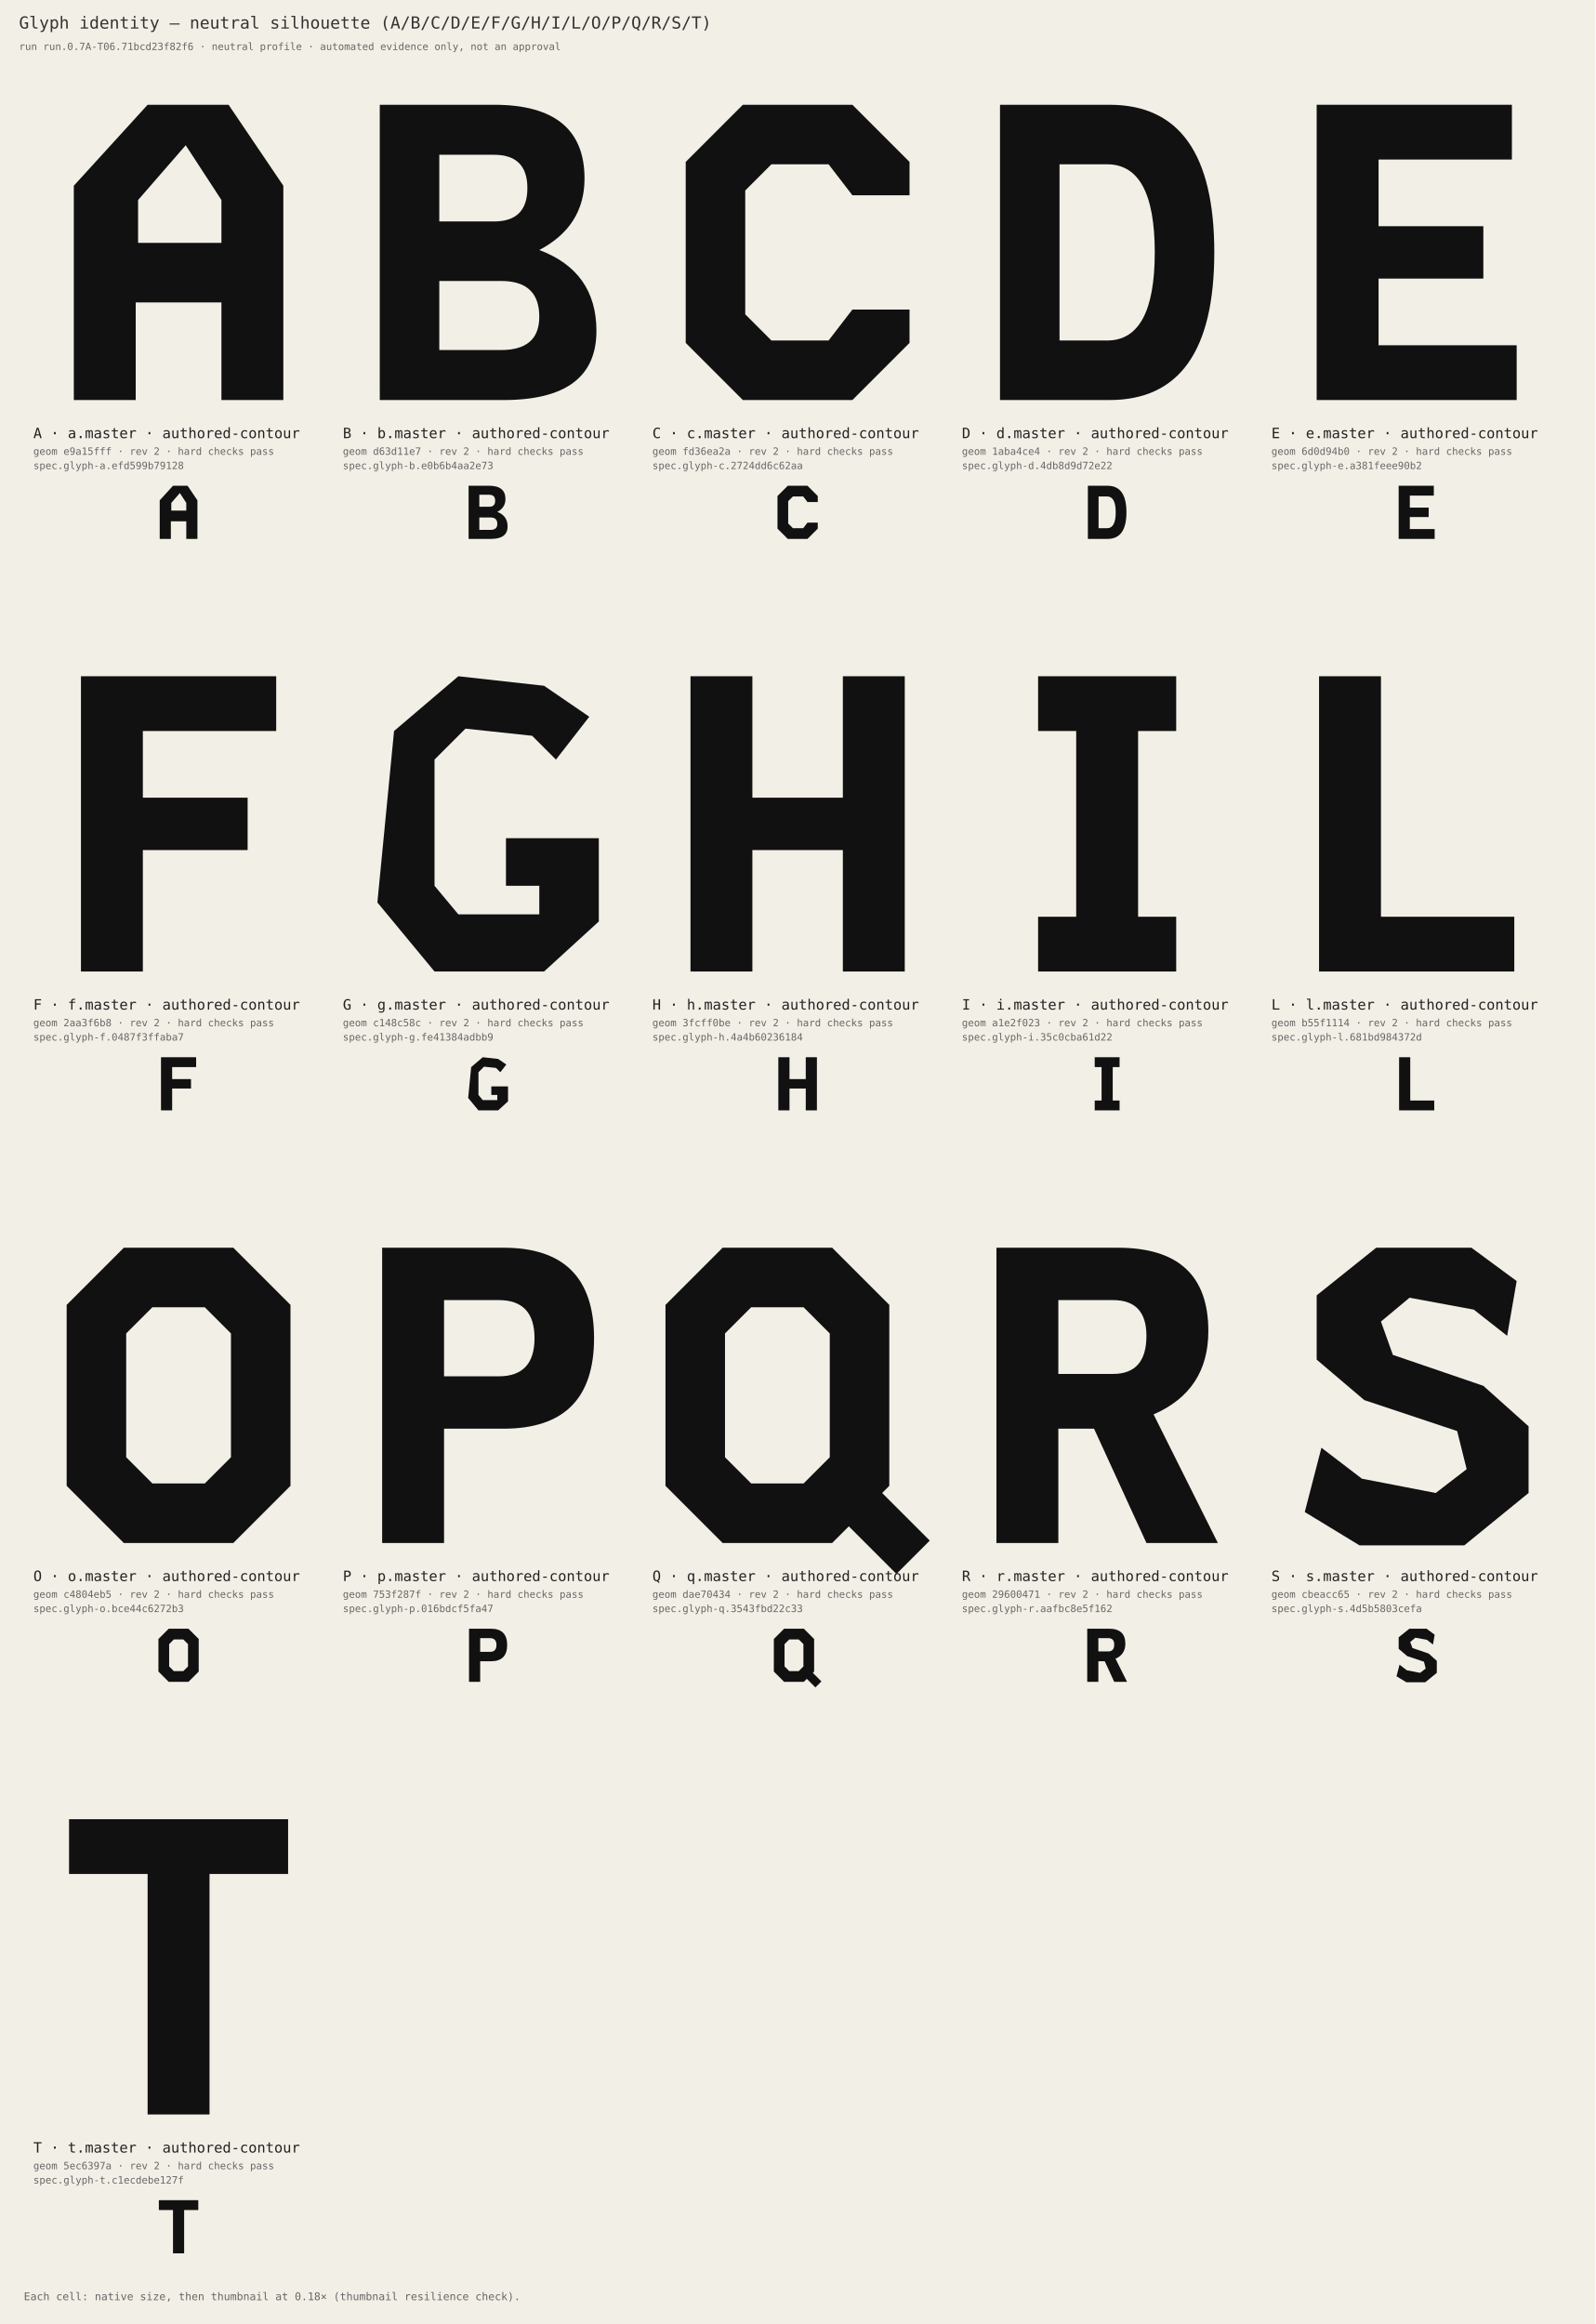
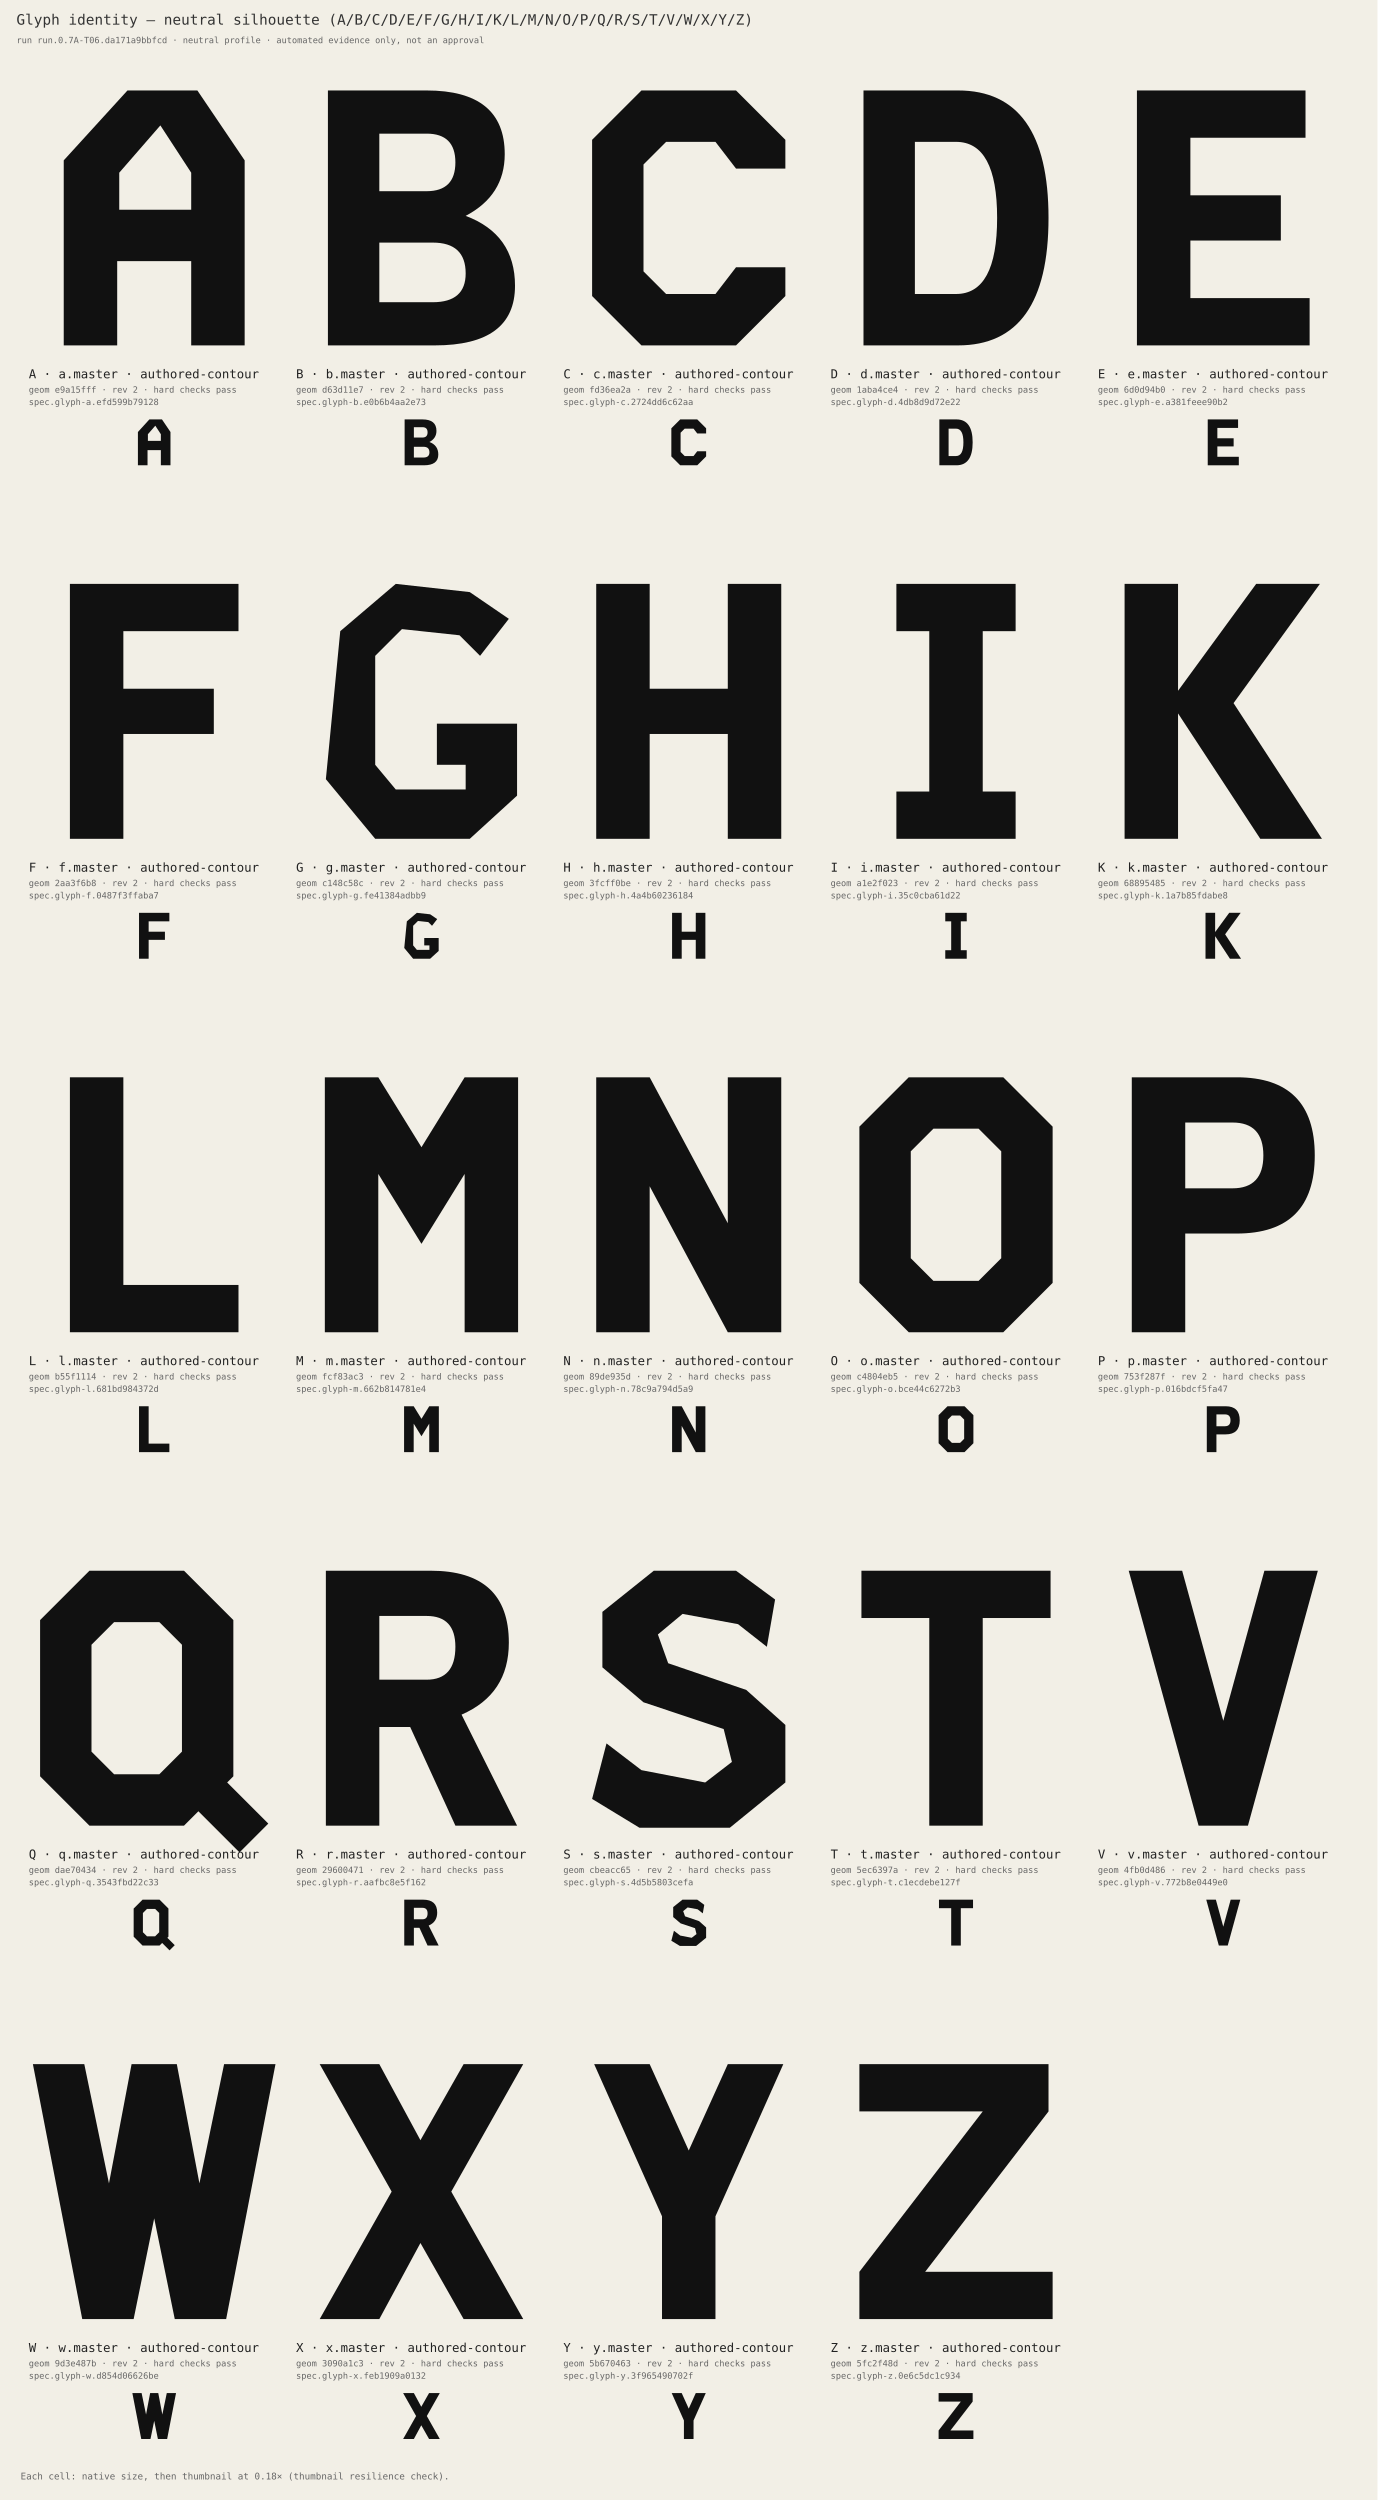
- <svg xmlns="http://www.w3.org/2000/svg" viewBox="0 0 670 976" width="1340" height="1952" font-family="monospace" data-run-id="run.0.7A-T06.71bcd23f82f6" data-plate-renderer="proof-plates/1.0.0">
-   <rect x="0" y="0" width="670" height="976" fill="#f2efe6" />
-   <text x="8" y="12" font-size="7" fill="#333">Glyph identity — neutral silhouette (A/B/C/D/E/F/G/H/I/L/O/P/Q/R/S/T)</text>
-   <text x="8" y="21" font-size="4.2" fill="#666">run run.0.7A-T06.71bcd23f82f6 · neutral profile · automated evidence only, not an approval</text>
+ <svg xmlns="http://www.w3.org/2000/svg" viewBox="0 0 670 1216" width="1340" height="2432" font-family="monospace" data-run-id="run.0.7A-T06.da171a9bbfcd" data-plate-renderer="proof-plates/1.0.0">
+   <rect x="0" y="0" width="670" height="1216" fill="#f2efe6" />
+   <text x="8" y="12" font-size="7" fill="#333">Glyph identity — neutral silhouette (A/B/C/D/E/F/G/H/I/K/L/M/N/O/P/Q/R/S/T/V/W/X/Y/Z)</text>
+   <text x="8" y="21" font-size="4.2" fill="#666">run run.0.7A-T06.da171a9bbfcd · neutral profile · automated evidence only, not an approval</text>
  <g data-specimen-id="spec.glyph-a.efd599b79128">
    <g data-slot="0" data-status="rendered" transform="translate(23 36) scale(1)">
      <g data-glyph-id="latin.upper.A" data-variant-id="a.master" data-revision="2" data-geometry-hash="e9a15fff589da30bf08c490a9a6896087201eff34876c50f6705cea3101ceb97">
        <path data-role="fill" data-contour-id="glyph.A.contour.outer" d="M8 132 L8 42 L39 8 L73 8 L96 42 L96 132 L70 132 L70 91 L34 91 L34 132 Z M35 66 L70 66 L70 48 L55 25 L35 48 Z" fill="#111111" fill-rule="evenodd" />
      </g>
    </g>
    <text x="14" y="184" font-size="6" fill="#222">A · a.master · authored-contour</text>
    <text x="14" y="191" font-size="4.2" fill="#666">geom e9a15fff · rev 2 · hard checks pass</text>
    <text x="14" y="197" font-size="4.2" fill="#666">spec.glyph-a.efd599b79128</text>
    <g data-slot="0" data-status="rendered" transform="translate(65.64 202.56) scale(0.18)">
      <g data-glyph-id="latin.upper.A" data-variant-id="a.master" data-revision="2" data-geometry-hash="e9a15fff589da30bf08c490a9a6896087201eff34876c50f6705cea3101ceb97">
        <path data-role="fill" data-contour-id="glyph.A.contour.outer" d="M8 132 L8 42 L39 8 L73 8 L96 42 L96 132 L70 132 L70 91 L34 91 L34 132 Z M35 66 L70 66 L70 48 L55 25 L35 48 Z" fill="#111111" fill-rule="evenodd" />
      </g>
    </g>
  </g>
  <g data-specimen-id="spec.glyph-b.e0b6b4aa2e73">
    <g data-slot="0" data-status="rendered" transform="translate(149.5 36) scale(1)">
      <g data-glyph-id="latin.upper.B" data-variant-id="b.master" data-revision="2" data-geometry-hash="d63d11e73aba8a950b7cee49d4389879afcf2baaad795ef0d6b37f1bc1801a0f">
        <path data-role="fill" data-contour-id="glyph.B.contour.outer" d="M10 8 L58 8 Q96 8 96 39 Q96 59 77 69 Q101 78 101 103 Q101 132 62 132 L10 132 Z M35 29 L35 57 L58 57 Q72 57 72 43 Q72 29 58 29 Z M35 82 L35 111 L61 111 Q77 111 77 97 Q77 82 61 82 Z" fill="#111111" fill-rule="evenodd" />
      </g>
    </g>
    <text x="144" y="184" font-size="6" fill="#222">B · b.master · authored-contour</text>
    <text x="144" y="191" font-size="4.2" fill="#666">geom d63d11e7 · rev 2 · hard checks pass</text>
    <text x="144" y="197" font-size="4.2" fill="#666">spec.glyph-b.e0b6b4aa2e73</text>
    <g data-slot="0" data-status="rendered" transform="translate(195.01 202.56) scale(0.18)">
      <g data-glyph-id="latin.upper.B" data-variant-id="b.master" data-revision="2" data-geometry-hash="d63d11e73aba8a950b7cee49d4389879afcf2baaad795ef0d6b37f1bc1801a0f">
        <path data-role="fill" data-contour-id="glyph.B.contour.outer" d="M10 8 L58 8 Q96 8 96 39 Q96 59 77 69 Q101 78 101 103 Q101 132 62 132 L10 132 Z M35 29 L35 57 L58 57 Q72 57 72 43 Q72 29 58 29 Z M35 82 L35 111 L61 111 Q77 111 77 97 Q77 82 61 82 Z" fill="#111111" fill-rule="evenodd" />
      </g>
    </g>
  </g>
  <g data-specimen-id="spec.glyph-c.2724dd6c62aa">
    <g data-slot="0" data-status="rendered" transform="translate(282 36) scale(1)">
      <g data-glyph-id="latin.upper.C" data-variant-id="c.master" data-revision="2" data-geometry-hash="fd36ea2ab51992ef5f00cf0626795ffeb3a92ea8d0a70c1f54f6e09839ca00f1">
        <path data-role="fill" data-contour-id="glyph.C.contour.outer" d="M30 8 L76 8 L100 32 L100 46 L76 46 L66 33 L42 33 L31 44 L31 96 L42 107 L66 107 L76 94 L100 94 L100 108 L76 132 L30 132 L6 108 L6 32 Z" fill="#111111" fill-rule="evenodd" />
      </g>
    </g>
    <text x="274" y="184" font-size="6" fill="#222">C · c.master · authored-contour</text>
    <text x="274" y="191" font-size="4.2" fill="#666">geom fd36ea2a · rev 2 · hard checks pass</text>
    <text x="274" y="197" font-size="4.2" fill="#666">spec.glyph-c.2724dd6c62aa</text>
    <g data-slot="0" data-status="rendered" transform="translate(325.46 202.56) scale(0.18)">
      <g data-glyph-id="latin.upper.C" data-variant-id="c.master" data-revision="2" data-geometry-hash="fd36ea2ab51992ef5f00cf0626795ffeb3a92ea8d0a70c1f54f6e09839ca00f1">
        <path data-role="fill" data-contour-id="glyph.C.contour.outer" d="M30 8 L76 8 L100 32 L100 46 L76 46 L66 33 L42 33 L31 44 L31 96 L42 107 L66 107 L76 94 L100 94 L100 108 L76 132 L30 132 L6 108 L6 32 Z" fill="#111111" fill-rule="evenodd" />
      </g>
    </g>
  </g>
  <g data-specimen-id="spec.glyph-d.4db8d9d72e22">
    <g data-slot="0" data-status="rendered" transform="translate(410 36) scale(1)">
      <g data-glyph-id="latin.upper.D" data-variant-id="d.master" data-revision="2" data-geometry-hash="1aba4ce4d17869e06ecf85ac2443faad24d6acdfa7a10637f7523fb4429d299a">
        <path data-role="fill" data-contour-id="glyph.D.contour.outer" d="M10 8 L56 8 Q100 8 100 70 Q100 132 56 132 L10 132 Z M35 33 L35 107 L55 107 Q75 107 75 70 Q75 33 55 33 Z" fill="#111111" fill-rule="evenodd" />
      </g>
    </g>
    <text x="404" y="184" font-size="6" fill="#222">D · d.master · authored-contour</text>
    <text x="404" y="191" font-size="4.2" fill="#666">geom 1aba4ce4 · rev 2 · hard checks pass</text>
    <text x="404" y="197" font-size="4.2" fill="#666">spec.glyph-d.4db8d9d72e22</text>
    <g data-slot="0" data-status="rendered" transform="translate(455.1 202.56) scale(0.18)">
      <g data-glyph-id="latin.upper.D" data-variant-id="d.master" data-revision="2" data-geometry-hash="1aba4ce4d17869e06ecf85ac2443faad24d6acdfa7a10637f7523fb4429d299a">
        <path data-role="fill" data-contour-id="glyph.D.contour.outer" d="M10 8 L56 8 Q100 8 100 70 Q100 132 56 132 L10 132 Z M35 33 L35 107 L55 107 Q75 107 75 70 Q75 33 55 33 Z" fill="#111111" fill-rule="evenodd" />
      </g>
    </g>
  </g>
  <g data-specimen-id="spec.glyph-e.a381feee90b2">
    <g data-slot="0" data-status="rendered" transform="translate(543 36) scale(1)">
      <g data-glyph-id="latin.upper.E" data-variant-id="e.master" data-revision="2" data-geometry-hash="6d0d94b025a2920a1c89d32d161168d5e01111af569e910b56cae4ec5c0bf388">
        <path data-role="fill" data-contour-id="glyph.E.contour.outer" d="M10 132 L10 8 L92 8 L92 31 L36 31 L36 59 L80 59 L80 81 L36 81 L36 109 L94 109 L94 132 Z" fill="#111111" fill-rule="evenodd" />
      </g>
    </g>
    <text x="534" y="184" font-size="6" fill="#222">E · e.master · authored-contour</text>
    <text x="534" y="191" font-size="4.2" fill="#666">geom 6d0d94b0 · rev 2 · hard checks pass</text>
    <text x="534" y="197" font-size="4.2" fill="#666">spec.glyph-e.a381feee90b2</text>
    <g data-slot="0" data-status="rendered" transform="translate(585.64 202.56) scale(0.18)">
      <g data-glyph-id="latin.upper.E" data-variant-id="e.master" data-revision="2" data-geometry-hash="6d0d94b025a2920a1c89d32d161168d5e01111af569e910b56cae4ec5c0bf388">
        <path data-role="fill" data-contour-id="glyph.E.contour.outer" d="M10 132 L10 8 L92 8 L92 31 L36 31 L36 59 L80 59 L80 81 L36 81 L36 109 L94 109 L94 132 Z" fill="#111111" fill-rule="evenodd" />
      </g>
    </g>
  </g>
  <g data-specimen-id="spec.glyph-f.0487f3ffaba7">
    <g data-slot="0" data-status="rendered" transform="translate(24 276) scale(1)">
      <g data-glyph-id="latin.upper.F" data-variant-id="f.master" data-revision="2" data-geometry-hash="2aa3f6b88ba4851158c2b1f50530d025f84727cf89fff69691e7e0a3da876fc1">
        <path data-role="fill" data-contour-id="glyph.F.contour.outer" d="M10 132 L10 8 L92 8 L92 31 L36 31 L36 59 L80 59 L80 81 L36 81 L36 132 Z" fill="#111111" fill-rule="evenodd" />
      </g>
    </g>
    <text x="14" y="424" font-size="6" fill="#222">F · f.master · authored-contour</text>
    <text x="14" y="431" font-size="4.2" fill="#666">geom 2aa3f6b8 · rev 2 · hard checks pass</text>
    <text x="14" y="437" font-size="4.2" fill="#666">spec.glyph-f.0487f3ffaba7</text>
    <g data-slot="0" data-status="rendered" transform="translate(65.82 442.56) scale(0.18)">
      <g data-glyph-id="latin.upper.F" data-variant-id="f.master" data-revision="2" data-geometry-hash="2aa3f6b88ba4851158c2b1f50530d025f84727cf89fff69691e7e0a3da876fc1">
        <path data-role="fill" data-contour-id="glyph.F.contour.outer" d="M10 132 L10 8 L92 8 L92 31 L36 31 L36 59 L80 59 L80 81 L36 81 L36 132 Z" fill="#111111" fill-rule="evenodd" />
      </g>
    </g>
  </g>
  <g data-specimen-id="spec.glyph-g.fe41384adbb9">
    <g data-slot="0" data-status="rendered" transform="translate(153.5 276) scale(1)">
      <g data-glyph-id="latin.upper.G" data-variant-id="g.master" data-revision="2" data-geometry-hash="c148c58c1f4e599ca2e7b932e7bff9838fcbf1dbbadf4f4c810fe02469d3f6ae">
        <path data-role="fill" data-contour-id="glyph.G.contour.outer" d="M94 25 L80 43 L70 33 L42 30 L29 43 L29 96 L39 108 L73 108 L73 96 L59 96 L59 76 L98 76 L98 111 L75 132 L29 132 L5 103 L12 31 L39 8 L75 12 Z" fill="#111111" fill-rule="evenodd" />
      </g>
    </g>
    <text x="144" y="424" font-size="6" fill="#222">G · g.master · authored-contour</text>
    <text x="144" y="431" font-size="4.2" fill="#666">geom c148c58c · rev 2 · hard checks pass</text>
    <text x="144" y="437" font-size="4.2" fill="#666">spec.glyph-g.fe41384adbb9</text>
    <g data-slot="0" data-status="rendered" transform="translate(195.73 442.56) scale(0.18)">
      <g data-glyph-id="latin.upper.G" data-variant-id="g.master" data-revision="2" data-geometry-hash="c148c58c1f4e599ca2e7b932e7bff9838fcbf1dbbadf4f4c810fe02469d3f6ae">
        <path data-role="fill" data-contour-id="glyph.G.contour.outer" d="M94 25 L80 43 L70 33 L42 30 L29 43 L29 96 L39 108 L73 108 L73 96 L59 96 L59 76 L98 76 L98 111 L75 132 L29 132 L5 103 L12 31 L39 8 L75 12 Z" fill="#111111" fill-rule="evenodd" />
      </g>
    </g>
  </g>
  <g data-specimen-id="spec.glyph-h.4a4b60236184">
    <g data-slot="0" data-status="rendered" transform="translate(280 276) scale(1)">
      <g data-glyph-id="latin.upper.H" data-variant-id="h.master" data-revision="2" data-geometry-hash="3fcff0be501ee919a502812d79d4775b558186c87611dfe4f8f2a7a56d270db1">
        <path data-role="fill" data-contour-id="glyph.H.contour.outer" d="M10 132 L10 8 L36 8 L36 59 L74 59 L74 8 L100 8 L100 132 L74 132 L74 81 L36 81 L36 132 Z" fill="#111111" fill-rule="evenodd" />
      </g>
    </g>
    <text x="274" y="424" font-size="6" fill="#222">H · h.master · authored-contour</text>
    <text x="274" y="431" font-size="4.2" fill="#666">geom 3fcff0be · rev 2 · hard checks pass</text>
    <text x="274" y="437" font-size="4.2" fill="#666">spec.glyph-h.4a4b60236184</text>
    <g data-slot="0" data-status="rendered" transform="translate(325.1 442.56) scale(0.18)">
      <g data-glyph-id="latin.upper.H" data-variant-id="h.master" data-revision="2" data-geometry-hash="3fcff0be501ee919a502812d79d4775b558186c87611dfe4f8f2a7a56d270db1">
        <path data-role="fill" data-contour-id="glyph.H.contour.outer" d="M10 132 L10 8 L36 8 L36 59 L74 59 L74 8 L100 8 L100 132 L74 132 L74 81 L36 81 L36 132 Z" fill="#111111" fill-rule="evenodd" />
      </g>
    </g>
  </g>
  <g data-specimen-id="spec.glyph-i.35c0cba61d22">
    <g data-slot="0" data-status="rendered" transform="translate(422 276) scale(1)">
      <g data-glyph-id="latin.upper.I" data-variant-id="i.master" data-revision="2" data-geometry-hash="a1e2f023a3a0a814bd364ed2ee8c9a9885c852d60998f178e50d4e78f6e5dc57">
        <path data-role="fill" data-contour-id="glyph.I.contour.outer" d="M14 8 L72 8 L72 31 L56 31 L56 109 L72 109 L72 132 L14 132 L14 109 L30 109 L30 31 L14 31 Z" fill="#111111" fill-rule="evenodd" />
      </g>
    </g>
    <text x="404" y="424" font-size="6" fill="#222">I · i.master · authored-contour</text>
    <text x="404" y="431" font-size="4.2" fill="#666">geom a1e2f023 · rev 2 · hard checks pass</text>
    <text x="404" y="437" font-size="4.2" fill="#666">spec.glyph-i.35c0cba61d22</text>
    <g data-slot="0" data-status="rendered" transform="translate(457.26 442.56) scale(0.18)">
      <g data-glyph-id="latin.upper.I" data-variant-id="i.master" data-revision="2" data-geometry-hash="a1e2f023a3a0a814bd364ed2ee8c9a9885c852d60998f178e50d4e78f6e5dc57">
        <path data-role="fill" data-contour-id="glyph.I.contour.outer" d="M14 8 L72 8 L72 31 L56 31 L56 109 L72 109 L72 132 L14 132 L14 109 L30 109 L30 31 L14 31 Z" fill="#111111" fill-rule="evenodd" />
      </g>
    </g>
  </g>
+   <g data-specimen-id="spec.glyph-k.1a7b85fdabe8">
+     <g data-slot="0" data-status="rendered" transform="translate(537 276) scale(1)">
+       <g data-glyph-id="latin.upper.K" data-variant-id="k.master" data-revision="2" data-geometry-hash="68895485b99cb7de706fec34abb2a6fd1e57825761e6c84568fe507e5c51d27a">
+         <path data-role="fill" data-contour-id="glyph.K.contour.outer" d="M10 8 L36 8 L36 60 L74 8 L105 8 L63 66 L106 132 L76 132 L36 71 L36 132 L10 132 Z" fill="#111111" fill-rule="evenodd" />
+       </g>
+     </g>
+     <text x="534" y="424" font-size="6" fill="#222">K · k.master · authored-contour</text>
+     <text x="534" y="431" font-size="4.2" fill="#666">geom 68895485 · rev 2 · hard checks pass</text>
+     <text x="534" y="437" font-size="4.2" fill="#666">spec.glyph-k.1a7b85fdabe8</text>
+     <g data-slot="0" data-status="rendered" transform="translate(584.56 442.56) scale(0.18)">
+       <g data-glyph-id="latin.upper.K" data-variant-id="k.master" data-revision="2" data-geometry-hash="68895485b99cb7de706fec34abb2a6fd1e57825761e6c84568fe507e5c51d27a">
+         <path data-role="fill" data-contour-id="glyph.K.contour.outer" d="M10 8 L36 8 L36 60 L74 8 L105 8 L63 66 L106 132 L76 132 L36 71 L36 132 L10 132 Z" fill="#111111" fill-rule="evenodd" />
+       </g>
+     </g>
+   </g>
  <g data-specimen-id="spec.glyph-l.681bd984372d">
-     <g data-slot="0" data-status="rendered" transform="translate(544 276) scale(1)">
+     <g data-slot="0" data-status="rendered" transform="translate(24 516) scale(1)">
      <g data-glyph-id="latin.upper.L" data-variant-id="l.master" data-revision="2" data-geometry-hash="b55f11141b7c8c84452ab4513e1e6a52692a6ffeab2295a223c373ffa165e6c2">
        <path data-role="fill" data-contour-id="glyph.L.contour.outer" d="M10 132 L10 8 L36 8 L36 109 L92 109 L92 132 Z" fill="#111111" fill-rule="evenodd" />
      </g>
    </g>
-     <text x="534" y="424" font-size="6" fill="#222">L · l.master · authored-contour</text>
-     <text x="534" y="431" font-size="4.2" fill="#666">geom b55f1114 · rev 2 · hard checks pass</text>
-     <text x="534" y="437" font-size="4.2" fill="#666">spec.glyph-l.681bd984372d</text>
-     <g data-slot="0" data-status="rendered" transform="translate(585.82 442.56) scale(0.18)">
+     <text x="14" y="664" font-size="6" fill="#222">L · l.master · authored-contour</text>
+     <text x="14" y="671" font-size="4.2" fill="#666">geom b55f1114 · rev 2 · hard checks pass</text>
+     <text x="14" y="677" font-size="4.2" fill="#666">spec.glyph-l.681bd984372d</text>
+     <g data-slot="0" data-status="rendered" transform="translate(65.82 682.56) scale(0.18)">
      <g data-glyph-id="latin.upper.L" data-variant-id="l.master" data-revision="2" data-geometry-hash="b55f11141b7c8c84452ab4513e1e6a52692a6ffeab2295a223c373ffa165e6c2">
        <path data-role="fill" data-contour-id="glyph.L.contour.outer" d="M10 132 L10 8 L36 8 L36 109 L92 109 L92 132 Z" fill="#111111" fill-rule="evenodd" />
      </g>
    </g>
  </g>
+   <g data-specimen-id="spec.glyph-m.662b814781e4">
+     <g data-slot="0" data-status="rendered" transform="translate(148 516) scale(1)">
+       <g data-glyph-id="latin.upper.M" data-variant-id="m.master" data-revision="2" data-geometry-hash="fcf83ac3fc8c511fad5901ad8fbe27281f3d5bb8428f53c49ed03524fbfc9040">
+         <path data-role="fill" data-contour-id="glyph.M.contour.outer" d="M10 132 L10 8 L36 8 L57 42 L78 8 L104 8 L104 132 L78 132 L78 55 L57 89 L36 55 L36 132 Z" fill="#111111" fill-rule="evenodd" />
+       </g>
+     </g>
+     <text x="144" y="664" font-size="6" fill="#222">M · m.master · authored-contour</text>
+     <text x="144" y="671" font-size="4.2" fill="#666">geom fcf83ac3 · rev 2 · hard checks pass</text>
+     <text x="144" y="677" font-size="4.2" fill="#666">spec.glyph-m.662b814781e4</text>
+     <g data-slot="0" data-status="rendered" transform="translate(194.74 682.56) scale(0.18)">
+       <g data-glyph-id="latin.upper.M" data-variant-id="m.master" data-revision="2" data-geometry-hash="fcf83ac3fc8c511fad5901ad8fbe27281f3d5bb8428f53c49ed03524fbfc9040">
+         <path data-role="fill" data-contour-id="glyph.M.contour.outer" d="M10 132 L10 8 L36 8 L57 42 L78 8 L104 8 L104 132 L78 132 L78 55 L57 89 L36 55 L36 132 Z" fill="#111111" fill-rule="evenodd" />
+       </g>
+     </g>
+   </g>
+   <g data-specimen-id="spec.glyph-n.78c9a794d5a9">
+     <g data-slot="0" data-status="rendered" transform="translate(280 516) scale(1)">
+       <g data-glyph-id="latin.upper.N" data-variant-id="n.master" data-revision="2" data-geometry-hash="89de935df103460348c3e8b328231be933335e85c547658b651e3b43a7e9ef75">
+         <path data-role="fill" data-contour-id="glyph.N.contour.outer" d="M10 132 L10 8 L36 8 L74 79 L74 8 L100 8 L100 132 L74 132 L36 61 L36 132 Z" fill="#111111" fill-rule="evenodd" />
+       </g>
+     </g>
+     <text x="274" y="664" font-size="6" fill="#222">N · n.master · authored-contour</text>
+     <text x="274" y="671" font-size="4.2" fill="#666">geom 89de935d · rev 2 · hard checks pass</text>
+     <text x="274" y="677" font-size="4.2" fill="#666">spec.glyph-n.78c9a794d5a9</text>
+     <g data-slot="0" data-status="rendered" transform="translate(325.1 682.56) scale(0.18)">
+       <g data-glyph-id="latin.upper.N" data-variant-id="n.master" data-revision="2" data-geometry-hash="89de935df103460348c3e8b328231be933335e85c547658b651e3b43a7e9ef75">
+         <path data-role="fill" data-contour-id="glyph.N.contour.outer" d="M10 132 L10 8 L36 8 L74 79 L74 8 L100 8 L100 132 L74 132 L36 61 L36 132 Z" fill="#111111" fill-rule="evenodd" />
+       </g>
+     </g>
+   </g>
  <g data-specimen-id="spec.glyph-o.bce44c6272b3">
-     <g data-slot="0" data-status="rendered" transform="translate(22 516) scale(1)">
+     <g data-slot="0" data-status="rendered" transform="translate(412 516) scale(1)">
      <g data-glyph-id="latin.upper.O" data-variant-id="o.master" data-revision="2" data-geometry-hash="c4804eb56ee64be9f4f3f1b4f71e24d07e436b2d49e7423f574af9228787f152">
        <path data-role="fill" data-contour-id="glyph.O.contour.outer" d="M30 8 L76 8 L100 32 L100 108 L76 132 L30 132 L6 108 L6 32 Z M42 33 L31 44 L31 96 L42 107 L64 107 L75 96 L75 44 L64 33 Z" fill="#111111" fill-rule="evenodd" />
      </g>
    </g>
-     <text x="14" y="664" font-size="6" fill="#222">O · o.master · authored-contour</text>
-     <text x="14" y="671" font-size="4.2" fill="#666">geom c4804eb5 · rev 2 · hard checks pass</text>
-     <text x="14" y="677" font-size="4.2" fill="#666">spec.glyph-o.bce44c6272b3</text>
-     <g data-slot="0" data-status="rendered" transform="translate(65.46 682.56) scale(0.18)">
+     <text x="404" y="664" font-size="6" fill="#222">O · o.master · authored-contour</text>
+     <text x="404" y="671" font-size="4.2" fill="#666">geom c4804eb5 · rev 2 · hard checks pass</text>
+     <text x="404" y="677" font-size="4.2" fill="#666">spec.glyph-o.bce44c6272b3</text>
+     <g data-slot="0" data-status="rendered" transform="translate(455.46 682.56) scale(0.18)">
      <g data-glyph-id="latin.upper.O" data-variant-id="o.master" data-revision="2" data-geometry-hash="c4804eb56ee64be9f4f3f1b4f71e24d07e436b2d49e7423f574af9228787f152">
        <path data-role="fill" data-contour-id="glyph.O.contour.outer" d="M30 8 L76 8 L100 32 L100 108 L76 132 L30 132 L6 108 L6 32 Z M42 33 L31 44 L31 96 L42 107 L64 107 L75 96 L75 44 L64 33 Z" fill="#111111" fill-rule="evenodd" />
      </g>
    </g>
  </g>
  <g data-specimen-id="spec.glyph-p.016bdcf5fa47">
-     <g data-slot="0" data-status="rendered" transform="translate(150.5 516) scale(1)">
+     <g data-slot="0" data-status="rendered" transform="translate(540.5 516) scale(1)">
      <g data-glyph-id="latin.upper.P" data-variant-id="p.master" data-revision="2" data-geometry-hash="753f287f9270677db68718e67d3be4bc75694ef7ad2592c36336bf508211d486">
        <path data-role="fill" data-contour-id="glyph.P.contour.outer" d="M10 132 L10 8 L61 8 Q99 8 99 46 Q99 84 61 84 L36 84 L36 132 Z M36 30 L36 62 L59 62 Q74 62 74 46 Q74 30 59 30 Z" fill="#111111" fill-rule="evenodd" />
      </g>
    </g>
-     <text x="144" y="664" font-size="6" fill="#222">P · p.master · authored-contour</text>
-     <text x="144" y="671" font-size="4.2" fill="#666">geom 753f287f · rev 2 · hard checks pass</text>
-     <text x="144" y="677" font-size="4.2" fill="#666">spec.glyph-p.016bdcf5fa47</text>
-     <g data-slot="0" data-status="rendered" transform="translate(195.19 682.56) scale(0.18)">
+     <text x="534" y="664" font-size="6" fill="#222">P · p.master · authored-contour</text>
+     <text x="534" y="671" font-size="4.2" fill="#666">geom 753f287f · rev 2 · hard checks pass</text>
+     <text x="534" y="677" font-size="4.2" fill="#666">spec.glyph-p.016bdcf5fa47</text>
+     <g data-slot="0" data-status="rendered" transform="translate(585.19 682.56) scale(0.18)">
      <g data-glyph-id="latin.upper.P" data-variant-id="p.master" data-revision="2" data-geometry-hash="753f287f9270677db68718e67d3be4bc75694ef7ad2592c36336bf508211d486">
        <path data-role="fill" data-contour-id="glyph.P.contour.outer" d="M10 132 L10 8 L61 8 Q99 8 99 46 Q99 84 61 84 L36 84 L36 132 Z M36 30 L36 62 L59 62 Q74 62 74 46 Q74 30 59 30 Z" fill="#111111" fill-rule="evenodd" />
      </g>
    </g>
  </g>
  <g data-specimen-id="spec.glyph-q.3543fbd22c33">
-     <g data-slot="0" data-status="rendered" transform="translate(273.5 516) scale(1)">
+     <g data-slot="0" data-status="rendered" transform="translate(13.5 756) scale(1)">
      <g data-glyph-id="latin.upper.Q" data-variant-id="q.master" data-revision="2" data-geometry-hash="dae7043438d8ff42ba896c54d2698fbd0b29a1cb5450f88d44052ed33a7a1257">
        <path data-role="fill" data-contour-id="glyph.Q.contour.outer" d="M30 8 L76 8 L100 32 L100 108 L97 111 L117 131 L103 145 L83 125 L76 132 L30 132 L6 108 L6 32 Z M42 33 L31 44 L31 96 L42 107 L64 107 L75 96 L75 44 L64 33 Z" fill="#111111" fill-rule="evenodd" />
      </g>
    </g>
-     <text x="274" y="664" font-size="6" fill="#222">Q · q.master · authored-contour</text>
-     <text x="274" y="671" font-size="4.2" fill="#666">geom dae70434 · rev 2 · hard checks pass</text>
-     <text x="274" y="677" font-size="4.2" fill="#666">spec.glyph-q.3543fbd22c33</text>
-     <g data-slot="0" data-status="rendered" transform="translate(323.93 682.56) scale(0.18)">
+     <text x="14" y="904" font-size="6" fill="#222">Q · q.master · authored-contour</text>
+     <text x="14" y="911" font-size="4.2" fill="#666">geom dae70434 · rev 2 · hard checks pass</text>
+     <text x="14" y="917" font-size="4.2" fill="#666">spec.glyph-q.3543fbd22c33</text>
+     <g data-slot="0" data-status="rendered" transform="translate(63.93 922.56) scale(0.18)">
      <g data-glyph-id="latin.upper.Q" data-variant-id="q.master" data-revision="2" data-geometry-hash="dae7043438d8ff42ba896c54d2698fbd0b29a1cb5450f88d44052ed33a7a1257">
        <path data-role="fill" data-contour-id="glyph.Q.contour.outer" d="M30 8 L76 8 L100 32 L100 108 L97 111 L117 131 L103 145 L83 125 L76 132 L30 132 L6 108 L6 32 Z M42 33 L31 44 L31 96 L42 107 L64 107 L75 96 L75 44 L64 33 Z" fill="#111111" fill-rule="evenodd" />
      </g>
    </g>
  </g>
  <g data-specimen-id="spec.glyph-r.aafbc8e5f162">
-     <g data-slot="0" data-status="rendered" transform="translate(408.5 516) scale(1)">
+     <g data-slot="0" data-status="rendered" transform="translate(148.5 756) scale(1)">
      <g data-glyph-id="latin.upper.R" data-variant-id="r.master" data-revision="2" data-geometry-hash="296004717abcb1189d0fe08b15a21e778f335b5213ee9a52cf070d03a511d47d">
        <path data-role="fill" data-contour-id="glyph.R.contour.outer" d="M10 132 L10 8 L61 8 Q99 8 99 43 Q99 68 76 78 L103 132 L73 132 L51 84 L36 84 L36 132 Z M36 30 L36 61 L59 61 Q73 61 73 45 Q73 30 59 30 Z" fill="#111111" fill-rule="evenodd" />
      </g>
    </g>
-     <text x="404" y="664" font-size="6" fill="#222">R · r.master · authored-contour</text>
-     <text x="404" y="671" font-size="4.2" fill="#666">geom 29600471 · rev 2 · hard checks pass</text>
-     <text x="404" y="677" font-size="4.2" fill="#666">spec.glyph-r.aafbc8e5f162</text>
-     <g data-slot="0" data-status="rendered" transform="translate(454.83 682.56) scale(0.18)">
+     <text x="144" y="904" font-size="6" fill="#222">R · r.master · authored-contour</text>
+     <text x="144" y="911" font-size="4.2" fill="#666">geom 29600471 · rev 2 · hard checks pass</text>
+     <text x="144" y="917" font-size="4.2" fill="#666">spec.glyph-r.aafbc8e5f162</text>
+     <g data-slot="0" data-status="rendered" transform="translate(194.83 922.56) scale(0.18)">
      <g data-glyph-id="latin.upper.R" data-variant-id="r.master" data-revision="2" data-geometry-hash="296004717abcb1189d0fe08b15a21e778f335b5213ee9a52cf070d03a511d47d">
        <path data-role="fill" data-contour-id="glyph.R.contour.outer" d="M10 132 L10 8 L61 8 Q99 8 99 43 Q99 68 76 78 L103 132 L73 132 L51 84 L36 84 L36 132 Z M36 30 L36 61 L59 61 Q73 61 73 45 Q73 30 59 30 Z" fill="#111111" fill-rule="evenodd" />
      </g>
    </g>
  </g>
  <g data-specimen-id="spec.glyph-s.4d5b5803cefa">
-     <g data-slot="0" data-status="rendered" transform="translate(543 516) scale(1)">
+     <g data-slot="0" data-status="rendered" transform="translate(283 756) scale(1)">
      <g data-glyph-id="latin.upper.S" data-variant-id="s.master" data-revision="2" data-geometry-hash="cbeacc65e147b242a1ee01903cac8c83df57dd166d6335a865566b97ed6c85b9">
        <path data-role="fill" data-contour-id="glyph.S.contour.outer" d="M94 22 L90 45 L76 34 L49 29 L37 39 L42 53 L80 66 L99 83 L99 111 L72 133 L28 133 L5 119 L12 92 L29 105 L60 111 L73 101 L69 85 L30 72 L10 55 L10 28 L35 8 L75 8 Z" fill="#111111" fill-rule="evenodd" />
      </g>
    </g>
-     <text x="534" y="664" font-size="6" fill="#222">S · s.master · authored-contour</text>
-     <text x="534" y="671" font-size="4.2" fill="#666">geom cbeacc65 · rev 2 · hard checks pass</text>
-     <text x="534" y="677" font-size="4.2" fill="#666">spec.glyph-s.4d5b5803cefa</text>
-     <g data-slot="0" data-status="rendered" transform="translate(585.64 682.56) scale(0.18)">
+     <text x="274" y="904" font-size="6" fill="#222">S · s.master · authored-contour</text>
+     <text x="274" y="911" font-size="4.2" fill="#666">geom cbeacc65 · rev 2 · hard checks pass</text>
+     <text x="274" y="917" font-size="4.2" fill="#666">spec.glyph-s.4d5b5803cefa</text>
+     <g data-slot="0" data-status="rendered" transform="translate(325.64 922.56) scale(0.18)">
      <g data-glyph-id="latin.upper.S" data-variant-id="s.master" data-revision="2" data-geometry-hash="cbeacc65e147b242a1ee01903cac8c83df57dd166d6335a865566b97ed6c85b9">
        <path data-role="fill" data-contour-id="glyph.S.contour.outer" d="M94 22 L90 45 L76 34 L49 29 L37 39 L42 53 L80 66 L99 83 L99 111 L72 133 L28 133 L5 119 L12 92 L29 105 L60 111 L73 101 L69 85 L30 72 L10 55 L10 28 L35 8 L75 8 Z" fill="#111111" fill-rule="evenodd" />
      </g>
    </g>
  </g>
  <g data-specimen-id="spec.glyph-t.c1ecdebe127f">
-     <g data-slot="0" data-status="rendered" transform="translate(23 756) scale(1)">
+     <g data-slot="0" data-status="rendered" transform="translate(413 756) scale(1)">
      <g data-glyph-id="latin.upper.T" data-variant-id="t.master" data-revision="2" data-geometry-hash="5ec6397a01d9a242f085095c8b716fa303dfa824bb2f1a87dcfa0e269caaa008">
        <path data-role="fill" data-contour-id="glyph.T.contour.outer" d="M6 8 L98 8 L98 31 L65 31 L65 132 L39 132 L39 31 L6 31 Z" fill="#111111" fill-rule="evenodd" />
      </g>
    </g>
-     <text x="14" y="904" font-size="6" fill="#222">T · t.master · authored-contour</text>
-     <text x="14" y="911" font-size="4.2" fill="#666">geom 5ec6397a · rev 2 · hard checks pass</text>
-     <text x="14" y="917" font-size="4.2" fill="#666">spec.glyph-t.c1ecdebe127f</text>
-     <g data-slot="0" data-status="rendered" transform="translate(65.64 922.56) scale(0.18)">
+     <text x="404" y="904" font-size="6" fill="#222">T · t.master · authored-contour</text>
+     <text x="404" y="911" font-size="4.2" fill="#666">geom 5ec6397a · rev 2 · hard checks pass</text>
+     <text x="404" y="917" font-size="4.2" fill="#666">spec.glyph-t.c1ecdebe127f</text>
+     <g data-slot="0" data-status="rendered" transform="translate(455.64 922.56) scale(0.18)">
      <g data-glyph-id="latin.upper.T" data-variant-id="t.master" data-revision="2" data-geometry-hash="5ec6397a01d9a242f085095c8b716fa303dfa824bb2f1a87dcfa0e269caaa008">
        <path data-role="fill" data-contour-id="glyph.T.contour.outer" d="M6 8 L98 8 L98 31 L65 31 L65 132 L39 132 L39 31 L6 31 Z" fill="#111111" fill-rule="evenodd" />
      </g>
    </g>
  </g>
-   <text x="10" y="966" font-size="4.5" fill="#666">Each cell: native size, then thumbnail at 0.18× (thumbnail resilience check).</text>
+   <g data-specimen-id="spec.glyph-v.772b8e0449e0">
+     <g data-slot="0" data-status="rendered" transform="translate(543 756) scale(1)">
+       <g data-glyph-id="latin.upper.V" data-variant-id="v.master" data-revision="2" data-geometry-hash="4fb0d4868e55dceaa4e9a2412eafefc524e7c872419b10d26028af452a4f6251">
+         <path data-role="fill" data-contour-id="glyph.V.contour.outer" d="M6 8 L32 8 L52 81 L72 8 L98 8 L64 132 L40 132 Z" fill="#111111" fill-rule="evenodd" />
+       </g>
+     </g>
+     <text x="534" y="904" font-size="6" fill="#222">V · v.master · authored-contour</text>
+     <text x="534" y="911" font-size="4.2" fill="#666">geom 4fb0d486 · rev 2 · hard checks pass</text>
+     <text x="534" y="917" font-size="4.2" fill="#666">spec.glyph-v.772b8e0449e0</text>
+     <g data-slot="0" data-status="rendered" transform="translate(585.64 922.56) scale(0.18)">
+       <g data-glyph-id="latin.upper.V" data-variant-id="v.master" data-revision="2" data-geometry-hash="4fb0d4868e55dceaa4e9a2412eafefc524e7c872419b10d26028af452a4f6251">
+         <path data-role="fill" data-contour-id="glyph.V.contour.outer" d="M6 8 L32 8 L52 81 L72 8 L98 8 L64 132 L40 132 Z" fill="#111111" fill-rule="evenodd" />
+       </g>
+     </g>
+   </g>
+   <g data-specimen-id="spec.glyph-w.d854d06626be">
+     <g data-slot="0" data-status="rendered" transform="translate(12 996) scale(1)">
+       <g data-glyph-id="latin.upper.W" data-variant-id="w.master" data-revision="2" data-geometry-hash="9d3e487b32504013a25f0dc1fb3edcfea5ef97a3224073cbaf5c2909008e3e84">
+         <path data-role="fill" data-contour-id="glyph.W.contour.outer" d="M4 8 L29 8 L41 66 L52 8 L74 8 L85 66 L97 8 L122 8 L98 132 L73 132 L63 83 L53 132 L28 132 Z" fill="#111111" fill-rule="evenodd" />
+       </g>
+     </g>
+     <text x="14" y="1144" font-size="6" fill="#222">W · w.master · authored-contour</text>
+     <text x="14" y="1151" font-size="4.2" fill="#666">geom 9d3e487b · rev 2 · hard checks pass</text>
+     <text x="14" y="1157" font-size="4.2" fill="#666">spec.glyph-w.d854d06626be</text>
+     <g data-slot="0" data-status="rendered" transform="translate(63.66 1162.56) scale(0.18)">
+       <g data-glyph-id="latin.upper.W" data-variant-id="w.master" data-revision="2" data-geometry-hash="9d3e487b32504013a25f0dc1fb3edcfea5ef97a3224073cbaf5c2909008e3e84">
+         <path data-role="fill" data-contour-id="glyph.W.contour.outer" d="M4 8 L29 8 L41 66 L52 8 L74 8 L85 66 L97 8 L122 8 L98 132 L73 132 L63 83 L53 132 L28 132 Z" fill="#111111" fill-rule="evenodd" />
+       </g>
+     </g>
+   </g>
+   <g data-specimen-id="spec.glyph-x.feb1909a0132">
+     <g data-slot="0" data-status="rendered" transform="translate(149.5 996) scale(1)">
+       <g data-glyph-id="latin.upper.X" data-variant-id="x.master" data-revision="2" data-geometry-hash="3090a1c3d004feedde5a93be3060d95b65dd230ca2ef6cb31d3406ebfe93bab4">
+         <path data-role="fill" data-contour-id="glyph.X.contour.outer" d="M6 8 L35 8 L55 45 L76 8 L105 8 L70 70 L105 132 L76 132 L55 95 L35 132 L6 132 L41 70 Z" fill="#111111" fill-rule="evenodd" />
+       </g>
+     </g>
+     <text x="144" y="1144" font-size="6" fill="#222">X · x.master · authored-contour</text>
+     <text x="144" y="1151" font-size="4.2" fill="#666">geom 3090a1c3 · rev 2 · hard checks pass</text>
+     <text x="144" y="1157" font-size="4.2" fill="#666">spec.glyph-x.feb1909a0132</text>
+     <g data-slot="0" data-status="rendered" transform="translate(195.01 1162.56) scale(0.18)">
+       <g data-glyph-id="latin.upper.X" data-variant-id="x.master" data-revision="2" data-geometry-hash="3090a1c3d004feedde5a93be3060d95b65dd230ca2ef6cb31d3406ebfe93bab4">
+         <path data-role="fill" data-contour-id="glyph.X.contour.outer" d="M6 8 L35 8 L55 45 L76 8 L105 8 L70 70 L105 132 L76 132 L55 95 L35 132 L6 132 L41 70 Z" fill="#111111" fill-rule="evenodd" />
+       </g>
+     </g>
+   </g>
+   <g data-specimen-id="spec.glyph-y.3f965490702f">
+     <g data-slot="0" data-status="rendered" transform="translate(283 996) scale(1)">
+       <g data-glyph-id="latin.upper.Y" data-variant-id="y.master" data-revision="2" data-geometry-hash="5b670463984a9994f752242cbc4ced2eb45049c810a515a095f67e8d5a824021">
+         <path data-role="fill" data-contour-id="glyph.Y.contour.outer" d="M6 8 L33 8 L52 50 L71 8 L98 8 L65 82 L65 132 L39 132 L39 82 Z" fill="#111111" fill-rule="evenodd" />
+       </g>
+     </g>
+     <text x="274" y="1144" font-size="6" fill="#222">Y · y.master · authored-contour</text>
+     <text x="274" y="1151" font-size="4.2" fill="#666">geom 5b670463 · rev 2 · hard checks pass</text>
+     <text x="274" y="1157" font-size="4.2" fill="#666">spec.glyph-y.3f965490702f</text>
+     <g data-slot="0" data-status="rendered" transform="translate(325.64 1162.56) scale(0.18)">
+       <g data-glyph-id="latin.upper.Y" data-variant-id="y.master" data-revision="2" data-geometry-hash="5b670463984a9994f752242cbc4ced2eb45049c810a515a095f67e8d5a824021">
+         <path data-role="fill" data-contour-id="glyph.Y.contour.outer" d="M6 8 L33 8 L52 50 L71 8 L98 8 L65 82 L65 132 L39 132 L39 82 Z" fill="#111111" fill-rule="evenodd" />
+       </g>
+     </g>
+   </g>
+   <g data-specimen-id="spec.glyph-z.0e6c5dc1c934">
+     <g data-slot="0" data-status="rendered" transform="translate(410 996) scale(1)">
+       <g data-glyph-id="latin.upper.Z" data-variant-id="z.master" data-revision="2" data-geometry-hash="5fc2f48d57f716f7afca5e80b66e585991ff30fa041ea34db945f8592660110e">
+         <path data-role="fill" data-contour-id="glyph.Z.contour.outer" d="M8 8 L100 8 L100 31 L40 109 L102 109 L102 132 L8 132 L8 109 L68 31 L8 31 Z" fill="#111111" fill-rule="evenodd" />
+       </g>
+     </g>
+     <text x="404" y="1144" font-size="6" fill="#222">Z · z.master · authored-contour</text>
+     <text x="404" y="1151" font-size="4.2" fill="#666">geom 5fc2f48d · rev 2 · hard checks pass</text>
+     <text x="404" y="1157" font-size="4.2" fill="#666">spec.glyph-z.0e6c5dc1c934</text>
+     <g data-slot="0" data-status="rendered" transform="translate(455.1 1162.56) scale(0.18)">
+       <g data-glyph-id="latin.upper.Z" data-variant-id="z.master" data-revision="2" data-geometry-hash="5fc2f48d57f716f7afca5e80b66e585991ff30fa041ea34db945f8592660110e">
+         <path data-role="fill" data-contour-id="glyph.Z.contour.outer" d="M8 8 L100 8 L100 31 L40 109 L102 109 L102 132 L8 132 L8 109 L68 31 L8 31 Z" fill="#111111" fill-rule="evenodd" />
+       </g>
+     </g>
+   </g>
+   <text x="10" y="1206" font-size="4.5" fill="#666">Each cell: native size, then thumbnail at 0.18× (thumbnail resilience check).</text>
</svg>
